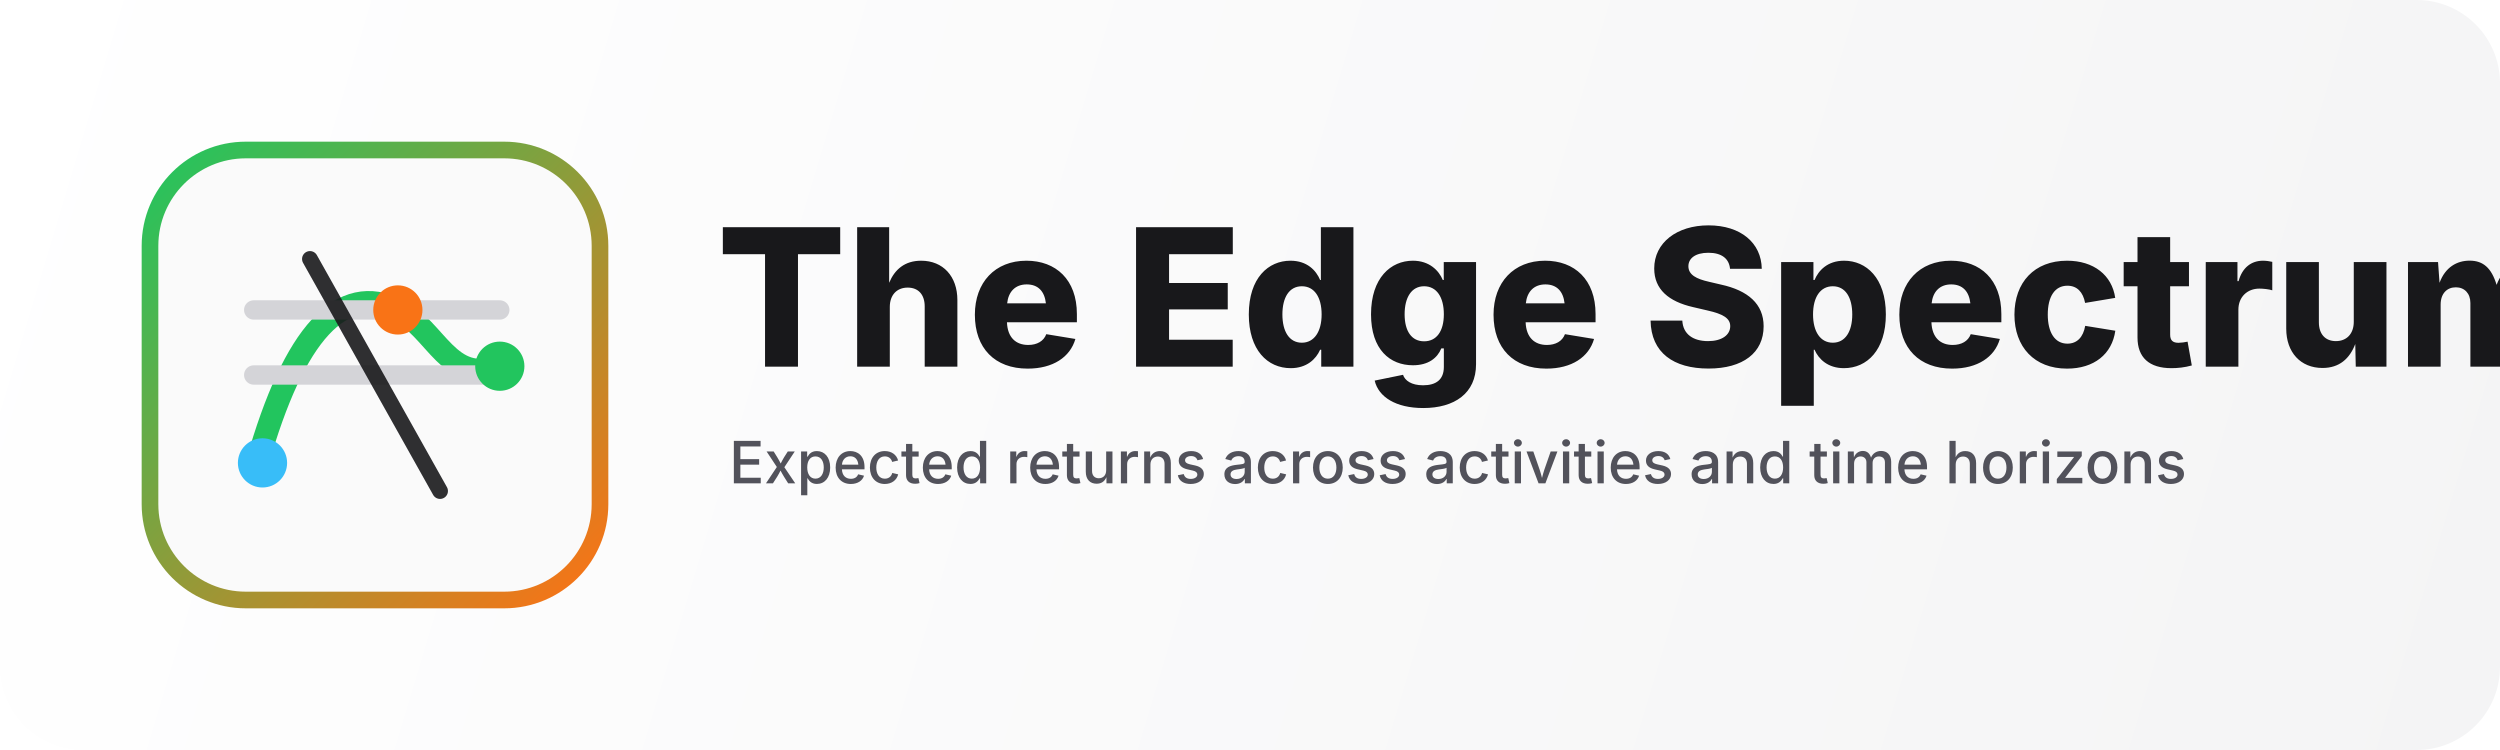
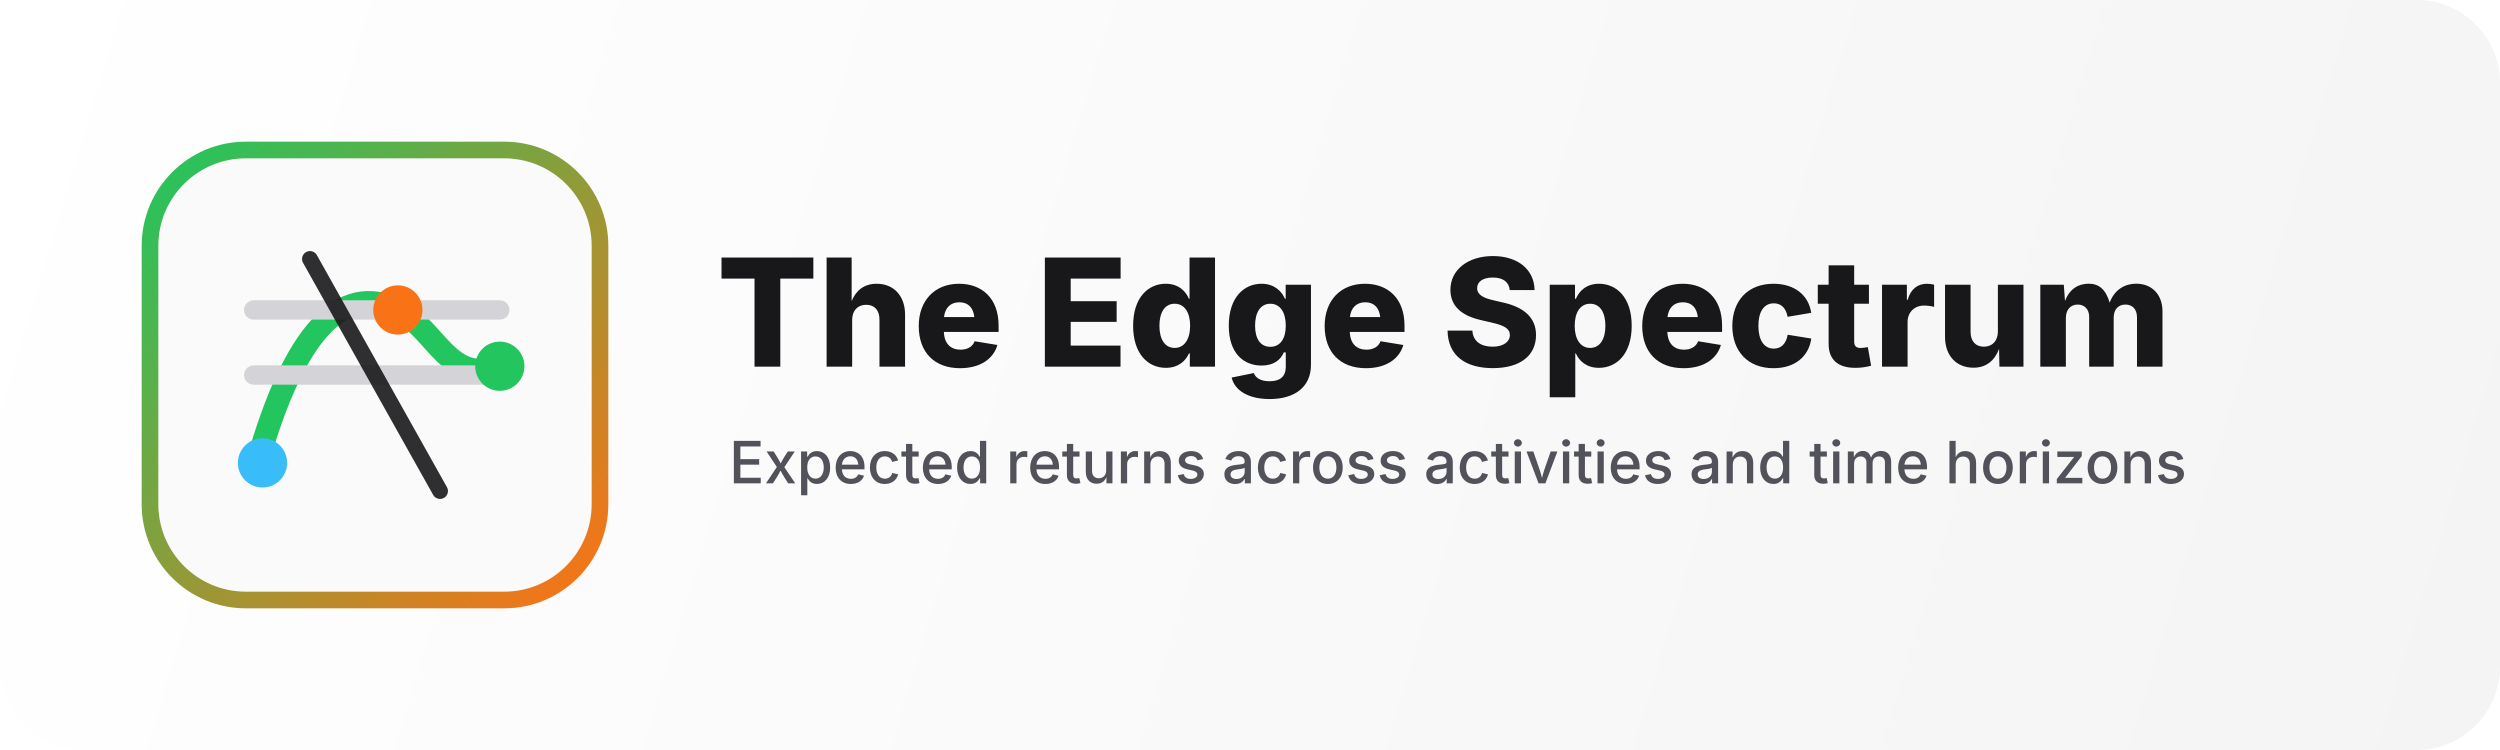
<svg xmlns="http://www.w3.org/2000/svg" viewBox="0 0 1200 360" role="img" aria-labelledby="title desc">
  <defs>
    <linearGradient id="bg" x1="0" y1="0" x2="1200" y2="360" gradientUnits="userSpaceOnUse">
      <stop offset="0" stop-color="#ffffff" />
      <stop offset="1" stop-color="#f4f4f5" />
    </linearGradient>
    <linearGradient id="accent" x1="78" y1="70" x2="286" y2="282" gradientUnits="userSpaceOnUse">
      <stop offset="0" stop-color="#22c55e" />
      <stop offset="1" stop-color="#f97316" />
    </linearGradient>
  </defs>
  <rect width="1200" height="360" rx="40" fill="url(#bg)" />
  <rect x="72" y="72" width="216" height="216" rx="46" fill="#fafafa" stroke="url(#accent)" stroke-width="8" />
  <g transform="translate(72 72) scale(0.84375)">
    <path d="M61 178c21-74 48-103 80-87 22 11 29 43 58 32" fill="none" stroke="#22c55e" stroke-width="13" stroke-linecap="round" />
    <path d="M59 91h140" stroke="#d4d4d8" stroke-width="11" stroke-linecap="round" />
    <path d="M59 128h140" stroke="#d4d4d8" stroke-width="11" stroke-linecap="round" />
    <circle cx="64" cy="178" r="14" fill="#38bdf8" />
    <circle cx="141" cy="91" r="14" fill="#f97316" />
    <circle cx="199" cy="123" r="14" fill="#22c55e" />
    <path d="M91 62l74 132" stroke="#18181b" stroke-width="9" stroke-linecap="round" opacity="0.9" />
  </g>
-   <text x="344" y="176" fill="#18181b" font-family="Inter, Segoe UI, Arial, sans-serif" font-size="92" font-weight="800" letter-spacing="0">The Edge Spectrum</text>
+   <text x="344" y="176" fill="#18181b" font-family="Inter, Segoe UI, Arial, sans-serif" font-size="72" font-weight="800" letter-spacing="0">The Edge Spectrum</text>
  <text x="350" y="232" fill="#52525b" font-family="Inter, Segoe UI, Arial, sans-serif" font-size="28" font-weight="500" letter-spacing="0">Expected returns across activities and time horizons</text>
</svg>
